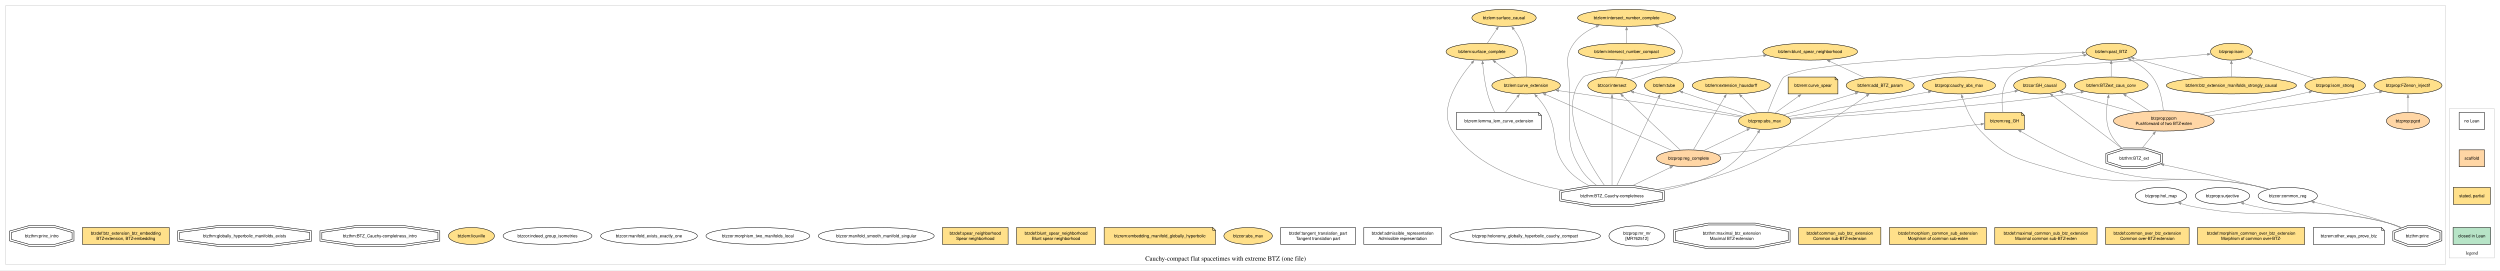
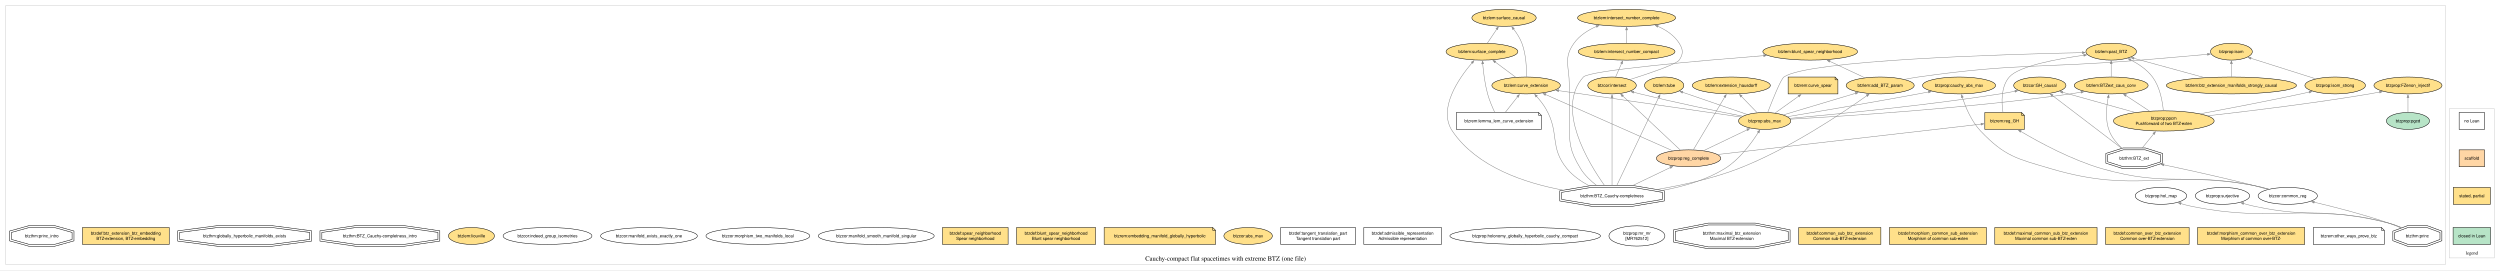
<svg xmlns="http://www.w3.org/2000/svg" width="5324pt" height="575pt" viewBox="0.00 0.00 5324.00 575.00">
  <g id="graph0" class="graph" transform="scale(1 1) rotate(0) translate(4 571.07)">
    <polygon fill="white" stroke="none" points="-4,4 -4,-571.07 5320,-571.07 5320,4 -4,4" />
    <g id="clust1" class="cluster">
      <polygon fill="none" stroke="#cccccc" points="8,-8 8,-559.07 5204,-559.07 5204,-8 8,-8" />
      <text xml:space="preserve" text-anchor="middle" x="2606" y="-15.95" font-family="Times,serif" font-size="14.00">Cauchy-compact flat spacetimes with extreme BTZ (one file)</text>
    </g>
    <g id="clust2" class="cluster">
      <polygon fill="none" stroke="#cccccc" points="5212,-21.84 5212,-339.5 5308,-339.5 5308,-21.84 5212,-21.84" />
      <text xml:space="preserve" text-anchor="middle" x="5260" y="-29.09" font-family="Times,serif" font-size="10.00">legend</text>
    </g>
    <g id="node1" class="node">
      <polygon fill="#ffffff" stroke="black" points="149.53,-61.14 149.53,-76.05 111.73,-86.59 58.27,-86.59 20.47,-76.05 20.47,-61.14 58.27,-50.59 111.73,-50.59 149.53,-61.14" />
      <polygon fill="none" stroke="black" points="153.53,-58.1 153.53,-79.09 112.27,-90.59 57.73,-90.59 16.47,-79.09 16.47,-58.1 57.73,-46.59 112.27,-46.59 153.53,-58.1" />
      <text xml:space="preserve" text-anchor="middle" x="85" y="-65.67" font-family="Helvetica,sans-Serif" font-size="9.00">btzthm:princ_intro</text>
    </g>
    <g id="node2" class="node">
      <polygon fill="#ffe08a" stroke="black" points="356.38,-86.59 171.62,-86.59 171.62,-50.59 356.38,-50.59 356.38,-86.59" />
      <text xml:space="preserve" text-anchor="middle" x="264" y="-71.29" font-family="Helvetica,sans-Serif" font-size="9.00">btzdef:btz_extension_btz_embedding</text>
      <text xml:space="preserve" text-anchor="middle" x="264" y="-60.04" font-family="Helvetica,sans-Serif" font-size="9.00">BTZ-extension, BTZ-embedding</text>
    </g>
    <g id="node3" class="node">
      <polygon fill="#ffffff" stroke="black" points="655.5,-61.14 655.5,-76.05 574.37,-86.59 459.63,-86.59 378.5,-76.05 378.5,-61.14 459.63,-50.59 574.37,-50.59 655.5,-61.14" />
      <polygon fill="none" stroke="black" points="659.5,-57.62 659.5,-79.56 574.63,-90.59 459.37,-90.59 374.5,-79.56 374.5,-57.62 459.37,-46.59 574.63,-46.59 659.5,-57.62" />
      <text xml:space="preserve" text-anchor="middle" x="517" y="-65.67" font-family="Helvetica,sans-Serif" font-size="9.00">btzthm:globally_hyperbolic_manifolds_exists</text>
    </g>
    <g id="node4" class="node">
      <polygon fill="#ffffff" stroke="black" points="928.61,-61.14 928.61,-76.05 856.2,-86.59 753.8,-86.59 681.39,-76.05 681.39,-61.14 753.8,-50.59 856.2,-50.59 928.61,-61.14" />
      <polygon fill="none" stroke="black" points="932.61,-57.68 932.61,-79.51 856.49,-90.59 753.51,-90.59 677.39,-79.51 677.39,-57.68 753.51,-46.59 856.49,-46.59 932.61,-57.68" />
      <text xml:space="preserve" text-anchor="middle" x="805" y="-65.67" font-family="Helvetica,sans-Serif" font-size="9.00">btzthm:BTZ_Cauchy-completness_intro</text>
    </g>
    <g id="node5" class="node">
      <ellipse fill="#ffe08a" stroke="black" cx="1000" cy="-68.59" rx="48.96" ry="18" />
      <text xml:space="preserve" text-anchor="middle" x="1000" y="-65.67" font-family="Helvetica,sans-Serif" font-size="9.00">btzlem:liouville</text>
    </g>
    <g id="node6" class="node">
      <ellipse fill="#ffe08a" stroke="black" cx="4748" cy="-461.07" rx="44.53" ry="18" />
      <text xml:space="preserve" text-anchor="middle" x="4748" y="-458.15" font-family="Helvetica,sans-Serif" font-size="9.00">btzprop:isom</text>
    </g>
    <g id="node7" class="node">
      <ellipse fill="#ffffff" stroke="black" cx="1162" cy="-68.59" rx="94.67" ry="18" />
      <text xml:space="preserve" text-anchor="middle" x="1162" y="-65.67" font-family="Helvetica,sans-Serif" font-size="9.00">btzcor:indeed_group_isometries</text>
    </g>
    <g id="node8" class="node">
      <ellipse fill="#ffffff" stroke="black" cx="1378" cy="-68.59" rx="103.1" ry="18" />
      <text xml:space="preserve" text-anchor="middle" x="1378" y="-65.67" font-family="Helvetica,sans-Serif" font-size="9.00">btzcor:manifold_exists_exactly_one</text>
    </g>
    <g id="node9" class="node">
      <ellipse fill="#ffffff" stroke="black" cx="1610" cy="-68.59" rx="110.65" ry="18" />
      <text xml:space="preserve" text-anchor="middle" x="1610" y="-65.67" font-family="Helvetica,sans-Serif" font-size="9.00">btzcor:morphism_two_manifolds_local</text>
    </g>
    <g id="node10" class="node">
      <ellipse fill="#ffffff" stroke="black" cx="1862" cy="-68.59" rx="123.52" ry="18" />
      <text xml:space="preserve" text-anchor="middle" x="1862" y="-65.67" font-family="Helvetica,sans-Serif" font-size="9.00">btzcor:manifold_smooth_manifold_singular</text>
    </g>
    <g id="node11" class="node">
      <ellipse fill="#ffe08a" stroke="black" cx="4969" cy="-389.07" rx="64.49" ry="18" />
      <text xml:space="preserve" text-anchor="middle" x="4969" y="-386.15" font-family="Helvetica,sans-Serif" font-size="9.00">btzprop:isom_strong</text>
    </g>
    <g id="edge1" class="edge">
      <path fill="none" stroke="#888888" d="M4927.43,-403.24C4887.88,-415.76 4828.71,-434.51 4789.27,-447" />
      <polygon fill="#888888" stroke="#888888" points="4788.67,-444.99 4783.58,-448.8 4789.93,-448.99 4788.67,-444.99" />
    </g>
    <g id="node12" class="node">
      <ellipse fill="#ffe08a" stroke="black" cx="4492" cy="-461.07" rx="53.84" ry="18" />
      <text xml:space="preserve" text-anchor="middle" x="4492" y="-458.15" font-family="Helvetica,sans-Serif" font-size="9.00">btzlem:past_BTZ</text>
    </g>
    <g id="node13" class="node">
      <ellipse fill="#ffe08a" stroke="black" cx="5124" cy="-389.07" rx="72.48" ry="18" />
      <text xml:space="preserve" text-anchor="middle" x="5124" y="-386.15" font-family="Helvetica,sans-Serif" font-size="9.00">btzprop:FZenon_injectif</text>
    </g>
    <g id="node14" class="node">
      <polygon fill="#ffe08a" stroke="black" points="4301.12,-331.5 4222.88,-331.5 4222.88,-295.5 4307.12,-295.5 4307.12,-325.5 4301.12,-331.5" />
      <polyline fill="none" stroke="black" points="4301.12,-331.5 4301.12,-325.5" />
      <polyline fill="none" stroke="black" points="4307.12,-325.5 4301.12,-325.5" />
      <text xml:space="preserve" text-anchor="middle" x="4265" y="-310.58" font-family="Helvetica,sans-Serif" font-size="9.00">btzrem:reg_GH</text>
    </g>
    <g id="edge2" class="edge">
      <path fill="none" stroke="#888888" d="M4261.5,-331.83C4258.42,-352.36 4256.89,-386.4 4275,-407.07 4295.71,-430.71 4377.17,-445.66 4434.16,-453.45" />
      <polygon fill="#888888" stroke="#888888" points="4433.6,-455.49 4439.83,-454.21 4434.16,-451.33 4433.6,-455.49" />
    </g>
    <g id="node15" class="node">
      <polygon fill="#ffe08a" stroke="black" points="2142.88,-86.59 2003.12,-86.59 2003.12,-50.59 2142.88,-50.59 2142.88,-86.59" />
      <text xml:space="preserve" text-anchor="middle" x="2073" y="-71.29" font-family="Helvetica,sans-Serif" font-size="9.00">btzdef:spear_neighborhood</text>
      <text xml:space="preserve" text-anchor="middle" x="2073" y="-60.04" font-family="Helvetica,sans-Serif" font-size="9.00">Spear neighborhood</text>
    </g>
    <g id="node16" class="node">
      <polygon fill="#ffe08a" stroke="black" points="2329.12,-86.59 2160.88,-86.59 2160.88,-50.59 2329.12,-50.59 2329.12,-86.59" />
      <text xml:space="preserve" text-anchor="middle" x="2245" y="-71.29" font-family="Helvetica,sans-Serif" font-size="9.00">btzdef:blunt_spear_neighborhood</text>
      <text xml:space="preserve" text-anchor="middle" x="2245" y="-60.04" font-family="Helvetica,sans-Serif" font-size="9.00">Blunt spear neighborhood</text>
    </g>
    <g id="node17" class="node">
      <ellipse fill="#ffe08a" stroke="black" cx="3540" cy="-389.07" rx="41.86" ry="18" />
      <text xml:space="preserve" text-anchor="middle" x="3540" y="-386.15" font-family="Helvetica,sans-Serif" font-size="9.00">btzlem:tube</text>
    </g>
    <g id="node18" class="node">
      <ellipse fill="#ffe08a" stroke="black" cx="4000" cy="-389.07" rx="72.48" ry="18" />
      <text xml:space="preserve" text-anchor="middle" x="4000" y="-386.15" font-family="Helvetica,sans-Serif" font-size="9.00">btzlem:add_BTZ_param</text>
    </g>
    <g id="edge4" class="edge">
      <path fill="none" stroke="#888888" d="M4051.67,-401.97C4061.38,-403.9 4071.47,-405.71 4081,-407.07 4290.17,-436.83 4344.43,-425.8 4555,-443.07 4603.44,-447.04 4658.69,-451.95 4697.63,-455.47" />
      <polygon fill="#888888" stroke="#888888" points="4697.03,-457.52 4703.2,-455.97 4697.41,-453.34 4697.03,-457.52" />
    </g>
    <g id="node19" class="node">
      <ellipse fill="#ffe08a" stroke="black" cx="3851" cy="-461.07" rx="100.88" ry="18" />
      <text xml:space="preserve" text-anchor="middle" x="3851" y="-458.15" font-family="Helvetica,sans-Serif" font-size="9.00">btzlem:blunt_spear_neighborhood</text>
    </g>
    <g id="edge3" class="edge">
      <path fill="none" stroke="#888888" d="M3967.3,-405.43C3945.22,-415.81 3915.89,-429.58 3892.22,-440.71" />
      <polygon fill="#888888" stroke="#888888" points="3891.6,-438.67 3887.07,-443.13 3893.39,-442.48 3891.6,-438.67" />
    </g>
    <g id="node20" class="node">
      <ellipse fill="#ffe08a" stroke="black" cx="3246" cy="-389.07" rx="72.93" ry="18" />
      <text xml:space="preserve" text-anchor="middle" x="3246" y="-386.15" font-family="Helvetica,sans-Serif" font-size="9.00">btzlem:curve_extension</text>
    </g>
    <g id="node21" class="node">
      <ellipse fill="#ffe08a" stroke="black" cx="3199" cy="-533.07" rx="68.49" ry="18" />
      <text xml:space="preserve" text-anchor="middle" x="3199" y="-530.15" font-family="Helvetica,sans-Serif" font-size="9.00">btzlem:surface_causal</text>
    </g>
    <g id="edge6" class="edge">
      <path fill="none" stroke="#888888" d="M3246.84,-407.4C3247.15,-425.79 3245.95,-455.39 3237,-479.07 3232.9,-489.91 3226,-500.56 3219.2,-509.43" />
      <polygon fill="#888888" stroke="#888888" points="3217.59,-508.09 3215.49,-514.09 3220.87,-510.71 3217.59,-508.09" />
    </g>
    <g id="node22" class="node">
      <ellipse fill="#ffe08a" stroke="black" cx="3152" cy="-461.07" rx="76.48" ry="18" />
      <text xml:space="preserve" text-anchor="middle" x="3152" y="-458.15" font-family="Helvetica,sans-Serif" font-size="9.00">btzlem:surface_complete</text>
    </g>
    <g id="edge5" class="edge">
      <path fill="none" stroke="#888888" d="M3223.72,-406.66C3210.61,-416.42 3193.91,-428.86 3179.93,-439.27" />
      <polygon fill="#888888" stroke="#888888" points="3178.89,-437.43 3175.33,-442.7 3181.4,-440.8 3178.89,-437.43" />
    </g>
    <g id="edge7" class="edge">
      <path fill="none" stroke="#888888" d="M3163.38,-479.02C3169.44,-488.04 3176.98,-499.28 3183.57,-509.08" />
      <polygon fill="#888888" stroke="#888888" points="3181.8,-510.21 3186.88,-514.03 3185.28,-507.87 3181.8,-510.21" />
    </g>
    <g id="node23" class="node">
      <polygon fill="#ffffff" stroke="black" points="3272.5,-331.5 3097.5,-331.5 3097.5,-295.5 3278.5,-295.5 3278.5,-325.5 3272.5,-331.5" />
      <polyline fill="none" stroke="black" points="3272.5,-331.5 3272.5,-325.5" />
      <polyline fill="none" stroke="black" points="3278.5,-325.5 3272.5,-325.5" />
      <text xml:space="preserve" text-anchor="middle" x="3188" y="-310.58" font-family="Helvetica,sans-Serif" font-size="9.00">btzrem:lemma_lem_curve_extension</text>
    </g>
    <g id="edge8" class="edge">
      <path fill="none" stroke="#888888" d="M3201.75,-331.94C3209.6,-341.9 3219.55,-354.52 3228.02,-365.27" />
      <polygon fill="#888888" stroke="#888888" points="3226.25,-366.42 3231.62,-369.83 3229.55,-363.82 3226.25,-366.42" />
    </g>
    <g id="edge9" class="edge">
      <path fill="none" stroke="#888888" d="M3179.18,-331.9C3173.99,-342.88 3167.72,-357.49 3164,-371.07 3158.16,-392.38 3155.1,-417.38 3153.54,-435.45" />
      <polygon fill="#888888" stroke="#888888" points="3151.47,-435.08 3153.08,-441.23 3155.65,-435.41 3151.47,-435.08" />
    </g>
    <g id="node24" class="node">
      <ellipse fill="#ffe08a" stroke="black" cx="3460" cy="-461.07" rx="103.1" ry="18" />
      <text xml:space="preserve" text-anchor="middle" x="3460" y="-458.15" font-family="Helvetica,sans-Serif" font-size="9.00">btzlem:intersect_number_compact</text>
    </g>
    <g id="node25" class="node">
      <ellipse fill="#ffe08a" stroke="black" cx="3460" cy="-533.07" rx="104.43" ry="18" />
      <text xml:space="preserve" text-anchor="middle" x="3460" y="-530.15" font-family="Helvetica,sans-Serif" font-size="9.00">btzlem:intersect_number_complete</text>
    </g>
    <g id="edge10" class="edge">
      <path fill="none" stroke="#888888" d="M3460,-479.37C3460,-487.85 3460,-498.21 3460,-507.49" />
      <polygon fill="#888888" stroke="#888888" points="3457.9,-507.45 3460,-513.45 3462.1,-507.45 3457.9,-507.45" />
    </g>
    <g id="node26" class="node">
      <ellipse fill="#ffe08a" stroke="black" cx="3429" cy="-389.07" rx="51.63" ry="18" />
      <text xml:space="preserve" text-anchor="middle" x="3429" y="-386.15" font-family="Helvetica,sans-Serif" font-size="9.00">btzcor:intersect</text>
    </g>
    <g id="edge11" class="edge">
      <path fill="none" stroke="#888888" d="M3436.5,-407.02C3440.37,-415.74 3445.15,-426.53 3449.38,-436.09" />
      <polygon fill="#888888" stroke="#888888" points="3447.39,-436.78 3451.74,-441.41 3451.23,-435.08 3447.39,-436.78" />
    </g>
    <g id="edge12" class="edge">
      <path fill="none" stroke="#888888" d="M3466.91,-401.66C3507.11,-414.33 3565.71,-434.02 3572,-443.07 3581.14,-456.2 3580.56,-465.55 3572,-479.07 3561.44,-495.74 3544.07,-507.27 3526.12,-515.2" />
      <polygon fill="#888888" stroke="#888888" points="3525.62,-513.14 3520.89,-517.38 3527.24,-517.01 3525.62,-513.14" />
    </g>
    <g id="node27" class="node">
      <polygon fill="#ffe08a" stroke="black" points="3904,-407.07 3804,-407.07 3804,-371.07 3910,-371.07 3910,-401.07 3904,-407.07" />
      <polyline fill="none" stroke="black" points="3904,-407.07 3904,-401.07" />
      <polyline fill="none" stroke="black" points="3910,-401.07 3904,-401.07" />
      <text xml:space="preserve" text-anchor="middle" x="3857" y="-386.15" font-family="Helvetica,sans-Serif" font-size="9.00">btzrem:curve_spear</text>
    </g>
    <g id="node28" class="node">
      <ellipse fill="#ffe08a" stroke="black" cx="3683" cy="-389.07" rx="83.13" ry="18" />
      <text xml:space="preserve" text-anchor="middle" x="3683" y="-386.15" font-family="Helvetica,sans-Serif" font-size="9.00">btzlem:extension_hausdorff</text>
    </g>
    <g id="node29" class="node">
      <polygon fill="#ffe08a" stroke="black" points="2578.62,-86.59 2347.38,-86.59 2347.38,-50.59 2584.62,-50.59 2584.62,-80.59 2578.62,-86.59" />
      <polyline fill="none" stroke="black" points="2578.62,-86.59 2578.62,-80.59" />
      <polyline fill="none" stroke="black" points="2584.62,-80.59 2578.62,-80.59" />
      <text xml:space="preserve" text-anchor="middle" x="2466" y="-65.67" font-family="Helvetica,sans-Serif" font-size="9.00">btzrem:embedding_manifold_globally_hyperbolic</text>
    </g>
    <g id="node30" class="node">
      <ellipse fill="#ffe08a" stroke="black" cx="4492" cy="-389.07" rx="78.7" ry="18" />
      <text xml:space="preserve" text-anchor="middle" x="4492" y="-386.15" font-family="Helvetica,sans-Serif" font-size="9.00">btzlem:BTZext_caus_conv</text>
    </g>
    <g id="edge13" class="edge">
      <path fill="none" stroke="#888888" d="M4492,-407.37C4492,-415.85 4492,-426.21 4492,-435.49" />
      <polygon fill="#888888" stroke="#888888" points="4489.9,-435.45 4492,-441.45 4494.1,-435.45 4489.9,-435.45" />
    </g>
    <g id="node31" class="node">
      <ellipse fill="#ffe08a" stroke="black" cx="4748" cy="-389.07" rx="138.6" ry="18" />
      <text xml:space="preserve" text-anchor="middle" x="4748" y="-386.15" font-family="Helvetica,sans-Serif" font-size="9.00">btzlem:btz_extension_manifolds_strongly_causal</text>
    </g>
    <g id="edge15" class="edge">
      <path fill="none" stroke="#888888" d="M4748,-407.37C4748,-415.85 4748,-426.21 4748,-435.49" />
      <polygon fill="#888888" stroke="#888888" points="4745.9,-435.45 4748,-441.45 4750.1,-435.45 4745.9,-435.45" />
    </g>
    <g id="edge14" class="edge">
      <path fill="none" stroke="#888888" d="M4690.23,-405.87C4644.92,-418.26 4582.61,-435.29 4540.02,-446.94" />
      <polygon fill="#888888" stroke="#888888" points="4539.53,-444.9 4534.29,-448.51 4540.63,-448.95 4539.53,-444.9" />
    </g>
    <g id="node32" class="node">
      <ellipse fill="#ffe08a" stroke="black" cx="4340" cy="-389.07" rx="55.62" ry="18" />
      <text xml:space="preserve" text-anchor="middle" x="4340" y="-386.15" font-family="Helvetica,sans-Serif" font-size="9.00">btzcor:GH_causal</text>
    </g>
    <g id="node33" class="node">
      <ellipse fill="#ffe08a" stroke="black" cx="4168" cy="-389.07" rx="77.81" ry="18" />
      <text xml:space="preserve" text-anchor="middle" x="4168" y="-386.15" font-family="Helvetica,sans-Serif" font-size="9.00">btzprop:cauchy_abs_max</text>
    </g>
    <g id="node34" class="node">
      <ellipse fill="#ffe08a" stroke="black" cx="3754" cy="-313.5" rx="55.62" ry="18" />
      <text xml:space="preserve" text-anchor="middle" x="3754" y="-310.58" font-family="Helvetica,sans-Serif" font-size="9.00">btzprop:abs_max</text>
    </g>
    <g id="edge25" class="edge">
      <path fill="none" stroke="#888888" d="M3760.5,-331.66C3770.3,-357.12 3788.43,-402.43 3795,-407.07 3846.29,-443.29 4270.21,-455.59 4430.73,-458.97" />
      <polygon fill="#888888" stroke="#888888" points="4430.61,-461.07 4436.65,-459.09 4430.7,-456.87 4430.61,-461.07" />
    </g>
    <g id="edge16" class="edge">
      <path fill="none" stroke="#888888" d="M3716.72,-327.32C3678.17,-340.57 3618.22,-361.18 3579.03,-374.65" />
      <polygon fill="#888888" stroke="#888888" points="3578.39,-372.65 3573.4,-376.59 3579.75,-376.63 3578.39,-372.65" />
    </g>
    <g id="edge17" class="edge">
      <path fill="none" stroke="#888888" d="M3793.8,-326.41C3835.7,-338.94 3901.87,-358.72 3947.91,-372.49" />
      <polygon fill="#888888" stroke="#888888" points="3947.03,-374.42 3953.38,-374.13 3948.24,-370.4 3947.03,-374.42" />
    </g>
    <g id="edge18" class="edge">
      <path fill="none" stroke="#888888" d="M3703.9,-321.76C3612.6,-334.98 3419,-363.02 3315.19,-378.05" />
      <polygon fill="#888888" stroke="#888888" points="3315,-375.96 3309.37,-378.89 3315.61,-380.11 3315,-375.96" />
    </g>
    <g id="edge20" class="edge">
      <path fill="none" stroke="#888888" d="M3707.35,-323.5C3654.25,-333.95 3565.02,-352.21 3489,-371.07 3484.34,-372.23 3479.49,-373.49 3474.67,-374.8" />
      <polygon fill="#888888" stroke="#888888" points="3474.32,-372.71 3469.09,-376.32 3475.43,-376.76 3474.32,-372.71" />
    </g>
    <g id="edge19" class="edge">
      <path fill="none" stroke="#888888" d="M3776.35,-330.47C3791.1,-341.01 3810.62,-354.94 3826.76,-366.47" />
      <polygon fill="#888888" stroke="#888888" points="3825.2,-367.94 3831.3,-369.72 3827.64,-364.52 3825.2,-367.94" />
    </g>
    <g id="edge21" class="edge">
      <path fill="none" stroke="#888888" d="M3737.89,-331.2C3727.97,-341.47 3715.15,-354.76 3704.39,-365.91" />
      <polygon fill="#888888" stroke="#888888" points="3703,-364.32 3700.34,-370.1 3706.02,-367.24 3703,-364.32" />
    </g>
    <g id="edge24" class="edge">
      <path fill="none" stroke="#888888" d="M3808.66,-317.29C3920.86,-323.43 4185.1,-340.12 4405,-371.07 4412.58,-372.14 4420.51,-373.43 4428.35,-374.83" />
      <polygon fill="#888888" stroke="#888888" points="4427.75,-376.85 4434.03,-375.86 4428.5,-372.72 4427.75,-376.85" />
    </g>
    <g id="edge23" class="edge">
      <path fill="none" stroke="#888888" d="M3807.22,-319.02C3898.95,-327.12 4092.63,-345.71 4255,-371.07 4265.51,-372.71 4276.7,-374.74 4287.39,-376.82" />
      <polygon fill="#888888" stroke="#888888" points="4286.91,-378.87 4293.21,-377.97 4287.73,-374.75 4286.91,-378.87" />
    </g>
    <g id="edge22" class="edge">
      <path fill="none" stroke="#888888" d="M3802.81,-322.61C3866.77,-333.31 3982.41,-352.91 4081,-371.07 4088.3,-372.42 4095.94,-373.86 4103.53,-375.31" />
      <polygon fill="#888888" stroke="#888888" points="4102.7,-377.29 4108.99,-376.36 4103.49,-373.17 4102.7,-377.29" />
    </g>
    <g id="node35" class="node">
      <ellipse fill="#ffe08a" stroke="black" cx="2654" cy="-68.59" rx="51.63" ry="18" />
      <text xml:space="preserve" text-anchor="middle" x="2654" y="-65.67" font-family="Helvetica,sans-Serif" font-size="9.00">btzcor:abs_max</text>
    </g>
    <g id="node36" class="node">
      <polygon fill="#ffffff" stroke="black" points="2882.62,-86.59 2723.38,-86.59 2723.38,-50.59 2882.62,-50.59 2882.62,-86.59" />
      <text xml:space="preserve" text-anchor="middle" x="2803" y="-71.29" font-family="Helvetica,sans-Serif" font-size="9.00">btzdef:tangent_translation_part</text>
      <text xml:space="preserve" text-anchor="middle" x="2803" y="-60.04" font-family="Helvetica,sans-Serif" font-size="9.00">Tangent translation part</text>
    </g>
    <g id="node37" class="node">
      <polygon fill="#ffffff" stroke="black" points="3065.62,-86.59 2900.38,-86.59 2900.38,-50.59 3065.62,-50.59 3065.62,-86.59" />
      <text xml:space="preserve" text-anchor="middle" x="2983" y="-71.29" font-family="Helvetica,sans-Serif" font-size="9.00">btzdef:admissible_representation</text>
      <text xml:space="preserve" text-anchor="middle" x="2983" y="-60.04" font-family="Helvetica,sans-Serif" font-size="9.00">Admissible representation</text>
    </g>
    <g id="node38" class="node">
      <ellipse fill="#ffffff" stroke="black" cx="3244" cy="-68.59" rx="160.35" ry="18" />
      <text xml:space="preserve" text-anchor="middle" x="3244" y="-65.67" font-family="Helvetica,sans-Serif" font-size="9.00">btzprop:holonomy_globally_hyperbolic_cauchy_compact</text>
    </g>
    <g id="node39" class="node">
      <ellipse fill="#ffffff" stroke="black" cx="3482" cy="-68.59" rx="59.57" ry="21.57" />
      <text xml:space="preserve" text-anchor="middle" x="3482" y="-71.29" font-family="Helvetica,sans-Serif" font-size="9.00">btzprop:mr_mr</text>
      <text xml:space="preserve" text-anchor="middle" x="3482" y="-60.04" font-family="Helvetica,sans-Serif" font-size="9.00">[MR762512]</text>
    </g>
    <g id="node40" class="node">
      <ellipse fill="#ffffff" stroke="black" cx="4598" cy="-153.94" rx="54.73" ry="18" />
      <text xml:space="preserve" text-anchor="middle" x="4598" y="-151.01" font-family="Helvetica,sans-Serif" font-size="9.00">btzprop:hol_map</text>
    </g>
    <g id="node41" class="node">
      <ellipse fill="#ffffff" stroke="black" cx="4729" cy="-153.94" rx="57.84" ry="18" />
      <text xml:space="preserve" text-anchor="middle" x="4729" y="-151.01" font-family="Helvetica,sans-Serif" font-size="9.00">btzprop:surjective</text>
    </g>
    <g id="node42" class="node">
      <polygon fill="#ffffff" stroke="black" points="3804.16,-58.92 3804.16,-78.26 3733.77,-91.94 3634.23,-91.94 3563.84,-78.26 3563.84,-58.92 3634.23,-45.25 3733.77,-45.25 3804.16,-58.92" />
      <polygon fill="none" stroke="black" points="3808.16,-55.63 3808.16,-81.56 3734.16,-95.94 3633.84,-95.94 3559.84,-81.56 3559.84,-55.63 3633.84,-41.25 3734.16,-41.25 3808.16,-55.63" />
      <text xml:space="preserve" text-anchor="middle" x="3684" y="-71.29" font-family="Helvetica,sans-Serif" font-size="9.00">btzthm:maximal_btz_extension</text>
      <text xml:space="preserve" text-anchor="middle" x="3684" y="-60.04" font-family="Helvetica,sans-Serif" font-size="9.00">Maximal BTZ-extension</text>
    </g>
    <g id="node43" class="node">
      <ellipse fill="#ffffff" stroke="black" cx="4868" cy="-153.94" rx="63.16" ry="18" />
      <text xml:space="preserve" text-anchor="middle" x="4868" y="-151.01" font-family="Helvetica,sans-Serif" font-size="9.00">btzcor:common_reg</text>
    </g>
    <g id="edge27" class="edge">
      <path fill="none" stroke="#888888" d="M4827.56,-168.06C4817.35,-171.01 4806.34,-173.87 4796,-175.94 4653.92,-204.33 4611.19,-171.7 4472,-211.94 4407.7,-230.53 4338.9,-267.86 4299.04,-291.44" />
      <polygon fill="#888888" stroke="#888888" points="4298.27,-289.45 4294.19,-294.32 4300.42,-293.06 4298.27,-289.45" />
    </g>
    <g id="edge26" class="edge">
      <path fill="none" stroke="#888888" d="M4827.98,-168.16C4817.66,-171.14 4806.5,-173.99 4796,-175.94 4606.13,-211.15 4548.16,-157.12 4363,-211.94 4290.93,-233.28 4265.9,-237.57 4214,-291.94 4194.46,-312.41 4181.85,-342.74 4174.86,-363.84" />
      <polygon fill="#888888" stroke="#888888" points="4172.89,-363.09 4173.08,-369.44 4176.9,-364.36 4172.89,-363.09" />
    </g>
    <g id="node51" class="node">
      <polygon fill="#ffffff" stroke="black" points="4597.36,-226.48 4597.36,-241.39 4564.34,-251.94 4517.66,-251.94 4484.64,-241.39 4484.64,-226.48 4517.66,-215.94 4564.34,-215.94 4597.36,-226.48" />
      <polygon fill="none" stroke="black" points="4601.36,-223.56 4601.36,-244.31 4564.97,-255.94 4517.03,-255.94 4480.64,-244.31 4480.64,-223.56 4517.03,-211.94 4564.97,-211.94 4601.36,-223.56" />
      <text xml:space="preserve" text-anchor="middle" x="4541" y="-231.01" font-family="Helvetica,sans-Serif" font-size="9.00">btzthm:BTZ_ext</text>
    </g>
    <g id="edge28" class="edge">
      <path fill="none" stroke="#888888" d="M4825.86,-167.72C4816.09,-170.54 4805.71,-173.44 4796,-175.94 4730.86,-192.7 4655.63,-209.17 4603.85,-220.06" />
      <polygon fill="#888888" stroke="#888888" points="4603.63,-217.96 4598.19,-221.25 4604.49,-222.07 4603.63,-217.96" />
    </g>
    <g id="node44" class="node">
      <polygon fill="#ffe08a" stroke="black" points="4001.5,-86.59 3826.5,-86.59 3826.5,-50.59 4001.5,-50.59 4001.5,-86.59" />
      <text xml:space="preserve" text-anchor="middle" x="3914" y="-71.29" font-family="Helvetica,sans-Serif" font-size="9.00">btzdef:common_sub_btz_extension</text>
      <text xml:space="preserve" text-anchor="middle" x="3914" y="-60.04" font-family="Helvetica,sans-Serif" font-size="9.00">Common sub-BTZ-extension</text>
    </g>
    <g id="node45" class="node">
      <polygon fill="#ffe08a" stroke="black" points="4226.25,-86.59 4019.75,-86.59 4019.75,-50.59 4226.25,-50.59 4226.25,-86.59" />
      <text xml:space="preserve" text-anchor="middle" x="4123" y="-71.29" font-family="Helvetica,sans-Serif" font-size="9.00">btzdef:morphism_common_sub_extension</text>
      <text xml:space="preserve" text-anchor="middle" x="4123" y="-60.04" font-family="Helvetica,sans-Serif" font-size="9.00">Morphism of common sub-exten</text>
    </g>
    <g id="node46" class="node">
      <polygon fill="#ffe08a" stroke="black" points="4461.88,-86.59 4244.12,-86.59 4244.12,-50.59 4461.88,-50.59 4461.88,-86.59" />
      <text xml:space="preserve" text-anchor="middle" x="4353" y="-71.29" font-family="Helvetica,sans-Serif" font-size="9.00">btzdef:maximal_common_sub_btz_extension</text>
      <text xml:space="preserve" text-anchor="middle" x="4353" y="-60.04" font-family="Helvetica,sans-Serif" font-size="9.00">Maximal common sub-BTZ-exten</text>
    </g>
    <g id="node47" class="node">
-       <ellipse fill="#ffd6a5" stroke="black" cx="5124" cy="-313.5" rx="45.86" ry="18" />
+       <ellipse fill="#b7e4c7" stroke="black" cx="5124" cy="-313.5" rx="45.86" ry="18" />
      <text xml:space="preserve" text-anchor="middle" x="5124" y="-310.58" font-family="Helvetica,sans-Serif" font-size="9.00">btzprop:pgcd</text>
    </g>
    <g id="edge29" class="edge">
      <path fill="none" stroke="#888888" d="M5124,-331.94C5124,-341.38 5124,-353.19 5124,-363.54" />
      <polygon fill="#888888" stroke="#888888" points="5121.9,-363.25 5124,-369.25 5126.1,-363.25 5121.9,-363.25" />
    </g>
    <g id="node48" class="node">
      <polygon fill="#ffe08a" stroke="black" points="4658,-86.59 4480,-86.59 4480,-50.59 4658,-50.59 4658,-86.59" />
      <text xml:space="preserve" text-anchor="middle" x="4569" y="-71.29" font-family="Helvetica,sans-Serif" font-size="9.00">btzdef:common_over_btz_extension</text>
      <text xml:space="preserve" text-anchor="middle" x="4569" y="-60.04" font-family="Helvetica,sans-Serif" font-size="9.00">Common over-BTZ-extension</text>
    </g>
    <g id="node49" class="node">
      <polygon fill="#ffe08a" stroke="black" points="4904.12,-86.59 4675.88,-86.59 4675.88,-50.59 4904.12,-50.59 4904.12,-86.59" />
      <text xml:space="preserve" text-anchor="middle" x="4790" y="-71.29" font-family="Helvetica,sans-Serif" font-size="9.00">btzdef:morphism_common_over_btz_extension</text>
      <text xml:space="preserve" text-anchor="middle" x="4790" y="-60.04" font-family="Helvetica,sans-Serif" font-size="9.00">Morphism of common over-BTZ-</text>
    </g>
    <g id="node50" class="node">
-       <ellipse fill="#ffd6a5" stroke="black" cx="4604" cy="-313.5" rx="107.3" ry="21.57" />
+       <ellipse fill="#ffe08a" stroke="black" cx="4604" cy="-313.5" rx="107.3" ry="21.57" />
      <text xml:space="preserve" text-anchor="middle" x="4604" y="-316.2" font-family="Helvetica,sans-Serif" font-size="9.00">btzprop:ppcm</text>
      <text xml:space="preserve" text-anchor="middle" x="4604" y="-304.95" font-family="Helvetica,sans-Serif" font-size="9.00">Pushforward of two BTZ-exten</text>
    </g>
    <g id="edge30" class="edge">
      <path fill="none" stroke="#888888" d="M4681.62,-328.72C4740.56,-339.72 4823.53,-355.62 4896,-371.07 4901.85,-372.32 4907.96,-373.67 4914.04,-375.04" />
      <polygon fill="#888888" stroke="#888888" points="4913.36,-377.04 4919.68,-376.32 4914.29,-372.94 4913.36,-377.04" />
    </g>
    <g id="edge33" class="edge">
      <path fill="none" stroke="#888888" d="M4603.07,-335.19C4601.22,-355.33 4595.79,-385.92 4580,-407.07 4568.13,-422.97 4549.97,-435.06 4533.21,-443.65" />
      <polygon fill="#888888" stroke="#888888" points="4532.45,-441.68 4527.99,-446.21 4534.3,-445.45 4532.45,-441.68" />
    </g>
    <g id="edge31" class="edge">
      <path fill="none" stroke="#888888" d="M4697.44,-324.49C4786.32,-334.48 4923.66,-351.19 5042,-371.07 5049.1,-372.26 5056.52,-373.63 5063.87,-375.06" />
      <polygon fill="#888888" stroke="#888888" points="5063.4,-377.11 5069.69,-376.21 5064.22,-372.99 5063.4,-377.11" />
    </g>
    <g id="edge32" class="edge">
      <path fill="none" stroke="#888888" d="M4573.4,-334.61C4557.73,-344.9 4538.7,-357.4 4522.98,-367.72" />
      <polygon fill="#888888" stroke="#888888" points="4522.04,-365.83 4518.17,-370.88 4524.34,-369.34 4522.04,-365.83" />
    </g>
    <g id="edge34" class="edge">
      <path fill="none" stroke="#888888" d="M4542.77,-331.57C4495.73,-344.67 4431.67,-362.53 4388.23,-374.63" />
      <polygon fill="#888888" stroke="#888888" points="4387.85,-372.56 4382.64,-376.19 4388.98,-376.6 4387.85,-372.56" />
    </g>
    <g id="edge37" class="edge">
      <path fill="none" stroke="#888888" d="M4514.53,-255.65C4504.18,-265.41 4493.49,-277.98 4488,-291.94 4478.95,-314.96 4481.71,-343.51 4485.64,-363.5" />
      <polygon fill="#888888" stroke="#888888" points="4483.56,-363.8 4486.87,-369.23 4487.67,-362.92 4483.56,-363.8" />
    </g>
    <g id="edge36" class="edge">
      <path fill="none" stroke="#888888" d="M4514.31,-255.27C4475.89,-284.54 4405.4,-338.24 4366.88,-367.59" />
      <polygon fill="#888888" stroke="#888888" points="4365.69,-365.86 4362.19,-371.17 4368.23,-369.2 4365.69,-365.86" />
    </g>
    <g id="edge35" class="edge">
      <path fill="none" stroke="#888888" d="M4558.22,-256.13C4565.77,-265.43 4574.71,-276.44 4582.68,-286.25" />
      <polygon fill="#888888" stroke="#888888" points="4580.87,-287.36 4586.29,-290.7 4584.13,-284.71 4580.87,-287.36" />
    </g>
    <g id="node52" class="node">
      <polygon fill="#ffffff" stroke="black" points="5067.5,-86.59 4922.5,-86.59 4922.5,-50.59 5073.5,-50.59 5073.5,-80.59 5067.5,-86.59" />
      <polyline fill="none" stroke="black" points="5067.5,-86.59 5067.5,-80.59" />
      <polyline fill="none" stroke="black" points="5073.5,-80.59 5067.5,-80.59" />
      <text xml:space="preserve" text-anchor="middle" x="4998" y="-65.67" font-family="Helvetica,sans-Serif" font-size="9.00">btzrem:other_ways_prove_btz</text>
    </g>
    <g id="node53" class="node">
      <ellipse fill="#ffd6a5" stroke="black" cx="3592" cy="-233.94" rx="68.49" ry="18" />
      <text xml:space="preserve" text-anchor="middle" x="3592" y="-231.01" font-family="Helvetica,sans-Serif" font-size="9.00">btzprop:reg_complete</text>
    </g>
    <g id="edge38" class="edge">
      <path fill="none" stroke="#888888" d="M3653.81,-242.06C3786.05,-257.3 4094.23,-292.82 4215.1,-306.75" />
      <polygon fill="#888888" stroke="#888888" points="4214.73,-308.82 4220.93,-307.43 4215.21,-304.65 4214.73,-308.82" />
    </g>
    <g id="edge41" class="edge">
      <path fill="none" stroke="#888888" d="M3558.19,-249.9C3494.28,-278.19 3355.95,-339.41 3286.92,-369.96" />
      <polygon fill="#888888" stroke="#888888" points="3286.48,-367.86 3281.84,-372.21 3288.18,-371.7 3286.48,-367.86" />
    </g>
    <g id="edge42" class="edge">
      <path fill="none" stroke="#888888" d="M3574.25,-251.62C3544.45,-279.61 3484.43,-335.99 3451.65,-366.8" />
      <polygon fill="#888888" stroke="#888888" points="3450.28,-365.2 3447.34,-370.84 3453.15,-368.26 3450.28,-365.2" />
    </g>
    <g id="edge40" class="edge">
      <path fill="none" stroke="#888888" d="M3602.26,-252.21C3618.67,-279.81 3650.81,-333.91 3669.21,-364.86" />
      <polygon fill="#888888" stroke="#888888" points="3667.27,-365.71 3672.14,-369.8 3670.88,-363.57 3667.27,-365.71" />
    </g>
    <g id="edge39" class="edge">
      <path fill="none" stroke="#888888" d="M3624.01,-250.26C3650.81,-263.1 3689.08,-281.42 3717.16,-294.86" />
      <polygon fill="#888888" stroke="#888888" points="3716.02,-296.65 3722.34,-297.34 3717.83,-292.86 3716.02,-296.65" />
    </g>
    <g id="node54" class="node">
      <polygon fill="#ffffff" stroke="black" points="3536.27,-146.48 3536.27,-161.39 3473.43,-171.94 3384.57,-171.94 3321.73,-161.39 3321.73,-146.48 3384.57,-135.94 3473.43,-135.94 3536.27,-146.48" />
      <polygon fill="none" stroke="black" points="3540.27,-143.1 3540.27,-164.78 3473.77,-175.94 3384.23,-175.94 3317.73,-164.78 3317.73,-143.1 3384.23,-131.94 3473.77,-131.94 3540.27,-143.1" />
      <text xml:space="preserve" text-anchor="middle" x="3429" y="-151.01" font-family="Helvetica,sans-Serif" font-size="9.00">btzthm:BTZ_Cauchy-completness</text>
    </g>
    <g id="edge44" class="edge">
      <path fill="none" stroke="#888888" d="M3439.05,-176.04C3459.76,-219.54 3507.07,-318.91 3528.76,-364.46" />
      <polygon fill="#888888" stroke="#888888" points="3526.77,-365.16 3531.24,-369.67 3530.56,-363.35 3526.77,-365.16" />
    </g>
    <g id="edge45" class="edge">
      <path fill="none" stroke="#888888" d="M3525.44,-167.72C3577.68,-176.52 3642.66,-190.58 3698,-211.94 3805.74,-253.53 3920.15,-330.59 3971.8,-367.42" />
      <polygon fill="#888888" stroke="#888888" points="3970.45,-369.04 3976.55,-370.83 3972.9,-365.63 3970.45,-369.04" />
    </g>
    <g id="edge46" class="edge">
      <path fill="none" stroke="#888888" d="M3412.89,-176.23C3378.93,-223.84 3307.88,-340 3368,-407.07 3380.68,-421.22 3614.7,-441.7 3752.27,-452.6" />
      <polygon fill="#888888" stroke="#888888" points="3751.9,-454.67 3758.05,-453.05 3752.23,-450.49 3751.9,-454.67" />
    </g>
    <g id="edge50" class="edge">
      <path fill="none" stroke="#888888" d="M3379.69,-175.68C3362.98,-184.74 3345.42,-196.8 3333,-211.94 3294.87,-258.42 3318.19,-287.51 3288,-339.5 3282.54,-348.9 3275.15,-358.19 3268.09,-366.08" />
      <polygon fill="#888888" stroke="#888888" points="3266.82,-364.36 3264.3,-370.19 3269.91,-367.2 3266.82,-364.36" />
    </g>
    <g id="edge47" class="edge">
      <path fill="none" stroke="#888888" d="M3324.23,-166.28C3244.98,-180.97 3141.17,-214.67 3089,-291.94 3057.34,-338.83 3102.24,-403.74 3131.06,-437.55" />
      <polygon fill="#888888" stroke="#888888" points="3129.36,-438.81 3134.88,-441.96 3132.53,-436.05 3129.36,-438.81" />
    </g>
    <g id="edge48" class="edge">
      <path fill="none" stroke="#888888" d="M3396.01,-176.23C3383.65,-185.76 3370.54,-198.01 3362,-211.94 3337.98,-251.11 3338,-266.55 3338,-312.5 3338,-312.5 3338,-312.5 3338,-390.07 3338,-429.88 3324.86,-446.68 3348,-479.07 3359.69,-495.44 3377.79,-506.92 3396.05,-514.9" />
      <polygon fill="#888888" stroke="#888888" points="3395.03,-516.75 3401.38,-517.11 3396.64,-512.87 3395.03,-516.75" />
    </g>
    <g id="edge51" class="edge">
      <path fill="none" stroke="#888888" d="M3429,-176.04C3429,-219.16 3429,-317.2 3429,-363.28" />
      <polygon fill="#888888" stroke="#888888" points="3426.9,-363.22 3429,-369.22 3431.1,-363.22 3426.9,-363.22" />
    </g>
    <g id="edge49" class="edge">
      <path fill="none" stroke="#888888" d="M3537.09,-165.72C3580.5,-173.72 3629.51,-187.66 3669,-211.94 3700.33,-231.2 3725.85,-265.96 3740.49,-289.14" />
      <polygon fill="#888888" stroke="#888888" points="3738.59,-290.06 3743.53,-294.06 3742.16,-287.86 3738.59,-290.06" />
    </g>
    <g id="edge43" class="edge">
      <path fill="none" stroke="#888888" d="M3473.54,-176.25C3498.53,-188.21 3529.39,-202.98 3553.35,-214.44" />
      <polygon fill="#888888" stroke="#888888" points="3552.23,-216.24 3558.55,-216.93 3554.05,-212.45 3552.23,-216.24" />
    </g>
    <g id="node55" class="node">
      <polygon fill="#ffffff" stroke="black" points="5192.19,-61.14 5192.19,-76.05 5163.96,-86.59 5124.04,-86.59 5095.81,-76.05 5095.81,-61.14 5124.04,-50.59 5163.96,-50.59 5192.19,-61.14" />
      <polygon fill="none" stroke="black" points="5196.19,-58.36 5196.19,-78.83 5164.69,-90.59 5123.31,-90.59 5091.81,-78.83 5091.81,-58.36 5123.31,-46.59 5164.69,-46.59 5196.19,-58.36" />
      <text xml:space="preserve" text-anchor="middle" x="5144" y="-65.67" font-family="Helvetica,sans-Serif" font-size="9.00">btzthm:princ</text>
    </g>
    <g id="edge53" class="edge">
      <path fill="none" stroke="#888888" d="M5110.8,-86.22C5101.96,-90.01 5092.29,-93.6 5083,-95.94 4900.88,-141.76 4846.01,-94.41 4662,-131.94 4654.87,-133.39 4647.42,-135.38 4640.23,-137.56" />
      <polygon fill="#888888" stroke="#888888" points="4639.69,-135.53 4634.59,-139.33 4640.95,-139.53 4639.69,-135.53" />
    </g>
    <g id="edge54" class="edge">
      <path fill="none" stroke="#888888" d="M5110.41,-86.11C5101.66,-89.85 5092.13,-93.45 5083,-95.94 4958.97,-129.76 4921.62,-104.6 4796,-131.94 4788.61,-133.54 4780.87,-135.61 4773.39,-137.81" />
      <polygon fill="#888888" stroke="#888888" points="4773.18,-135.67 4768.05,-139.42 4774.4,-139.69 4773.18,-135.67" />
    </g>
    <g id="edge52" class="edge">
      <path fill="none" stroke="#888888" d="M5109.19,-85.68C5100.72,-89.3 5091.61,-92.95 5083,-95.94 5029.94,-114.31 4967.8,-130.2 4924,-140.5" />
      <polygon fill="#888888" stroke="#888888" points="4923.7,-138.42 4918.34,-141.83 4924.66,-142.51 4923.7,-138.42" />
    </g>
    <g id="node56" class="node">
      <polygon fill="#b7e4c7" stroke="black" points="5299.88,-86.59 5220.12,-86.59 5220.12,-50.59 5299.88,-50.59 5299.88,-86.59" />
      <text xml:space="preserve" text-anchor="middle" x="5260" y="-65.67" font-family="Helvetica,sans-Serif" font-size="9.00">closed in Lean</text>
    </g>
    <g id="node57" class="node">
      <polygon fill="#ffe08a" stroke="black" points="5299.5,-171.94 5220.5,-171.94 5220.5,-135.94 5299.5,-135.94 5299.5,-171.94" />
      <text xml:space="preserve" text-anchor="middle" x="5260" y="-151.01" font-family="Helvetica,sans-Serif" font-size="9.00">stated, partial</text>
    </g>
    <g id="node58" class="node">
      <polygon fill="#ffd6a5" stroke="black" points="5287,-251.94 5233,-251.94 5233,-215.94 5287,-215.94 5287,-251.94" />
      <text xml:space="preserve" text-anchor="middle" x="5260" y="-231.01" font-family="Helvetica,sans-Serif" font-size="9.00">scaffold</text>
    </g>
    <g id="node59" class="node">
      <polygon fill="#ffffff" stroke="black" points="5287,-331.5 5233,-331.5 5233,-295.5 5287,-295.5 5287,-331.5" />
      <text xml:space="preserve" text-anchor="middle" x="5260" y="-310.58" font-family="Helvetica,sans-Serif" font-size="9.00">no Lean</text>
    </g>
  </g>
</svg>
